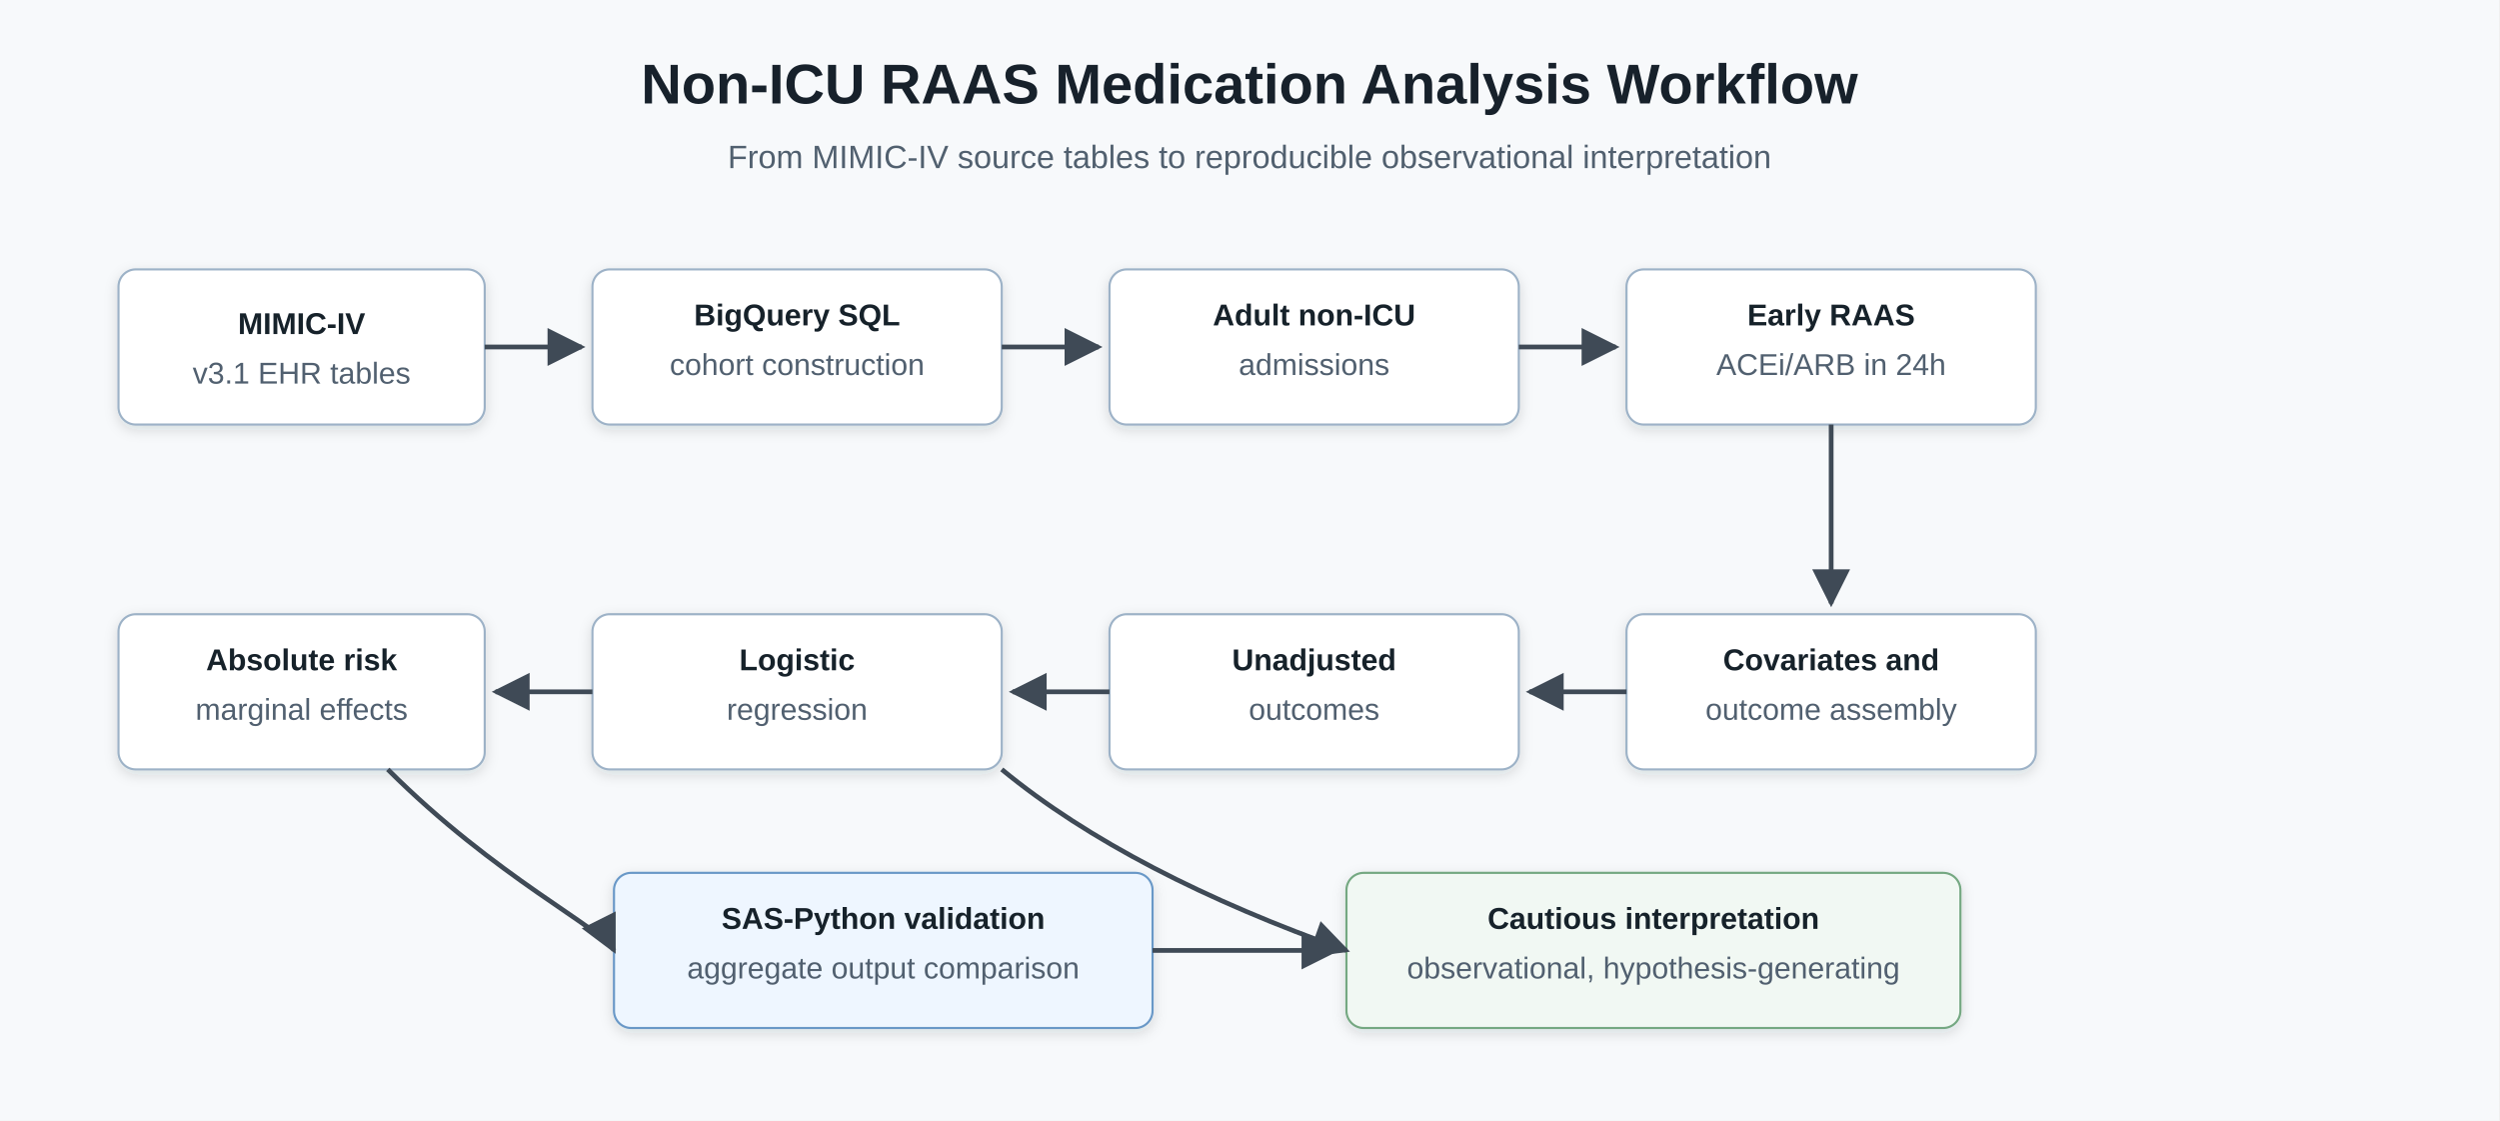
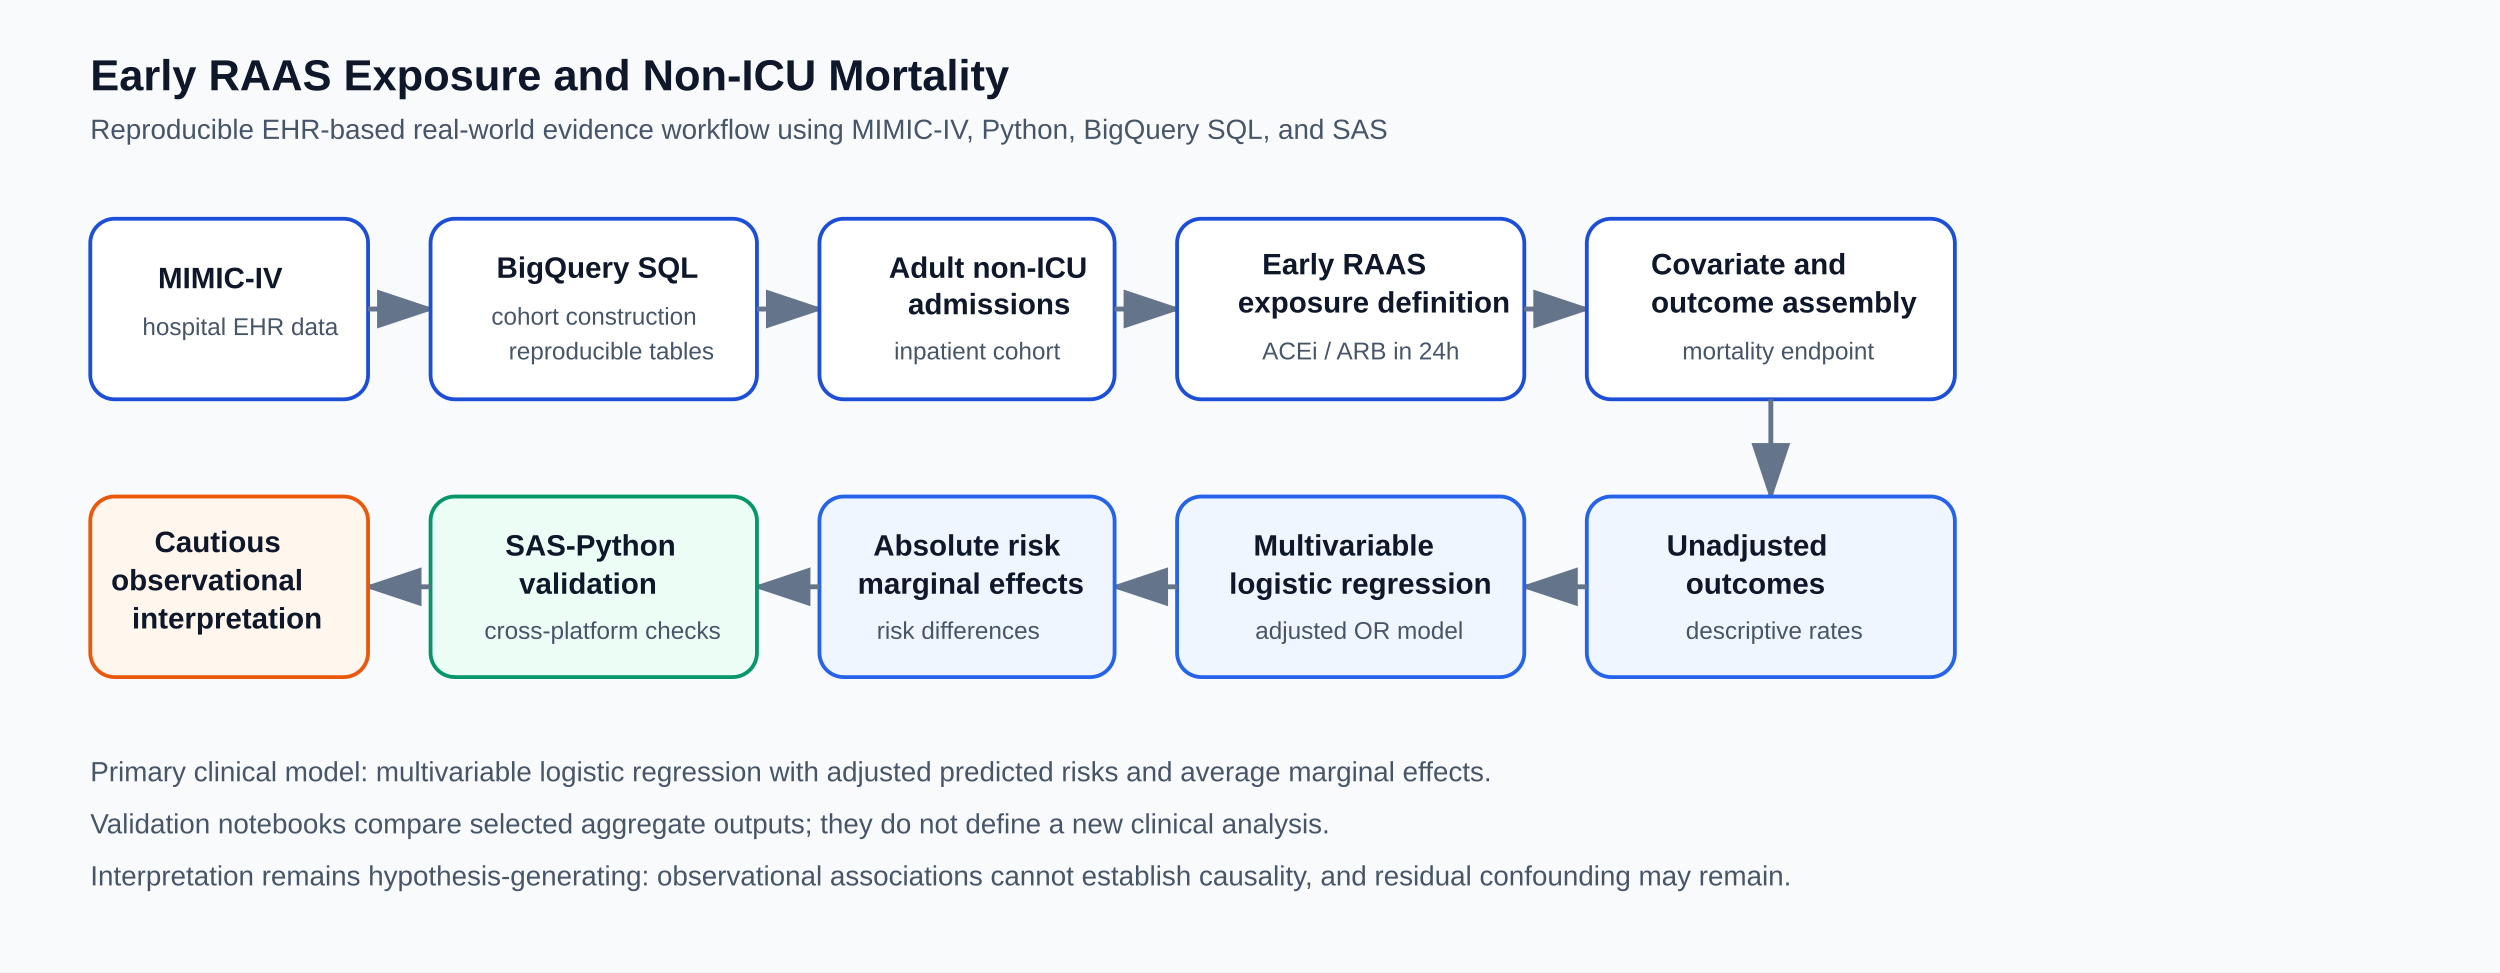
- <svg xmlns="http://www.w3.org/2000/svg" width="1160" height="520" viewBox="0 0 1160 520" role="img" aria-labelledby="title desc">
+ <svg xmlns="http://www.w3.org/2000/svg" width="1440" height="560" viewBox="0 0 1440 560" role="img" aria-labelledby="title desc">
  <defs>
-     <marker id="arrow" viewBox="0 0 10 10" refX="9" refY="5" markerWidth="8" markerHeight="8" orient="auto-start-reverse">
-       <path d="M 0 0 L 10 5 L 0 10 z" fill="#3f4a56" />
+     <style>
+       .bg { fill: #f8fafc; }
+       .step { fill: #ffffff; stroke: #1d4ed8; stroke-width: 2.2; }
+       .analysis { fill: #eff6ff; stroke: #2563eb; stroke-width: 2.2; }
+       .validation { fill: #ecfdf5; stroke: #059669; stroke-width: 2.2; }
+       .interpretation { fill: #fff7ed; stroke: #ea580c; stroke-width: 2.2; }
+       .title { fill: #0f172a; font: 700 25px Arial, sans-serif; }
+       .subtitle { fill: #475569; font: 16px Arial, sans-serif; }
+       .label { fill: #0f172a; font: 700 17px Arial, sans-serif; }
+       .small { fill: #475569; font: 14px Arial, sans-serif; }
+       .arrow { stroke: #64748b; stroke-width: 2.8; fill: none; marker-end: url(#arrowhead); }
+     </style>
+     <marker id="arrowhead" markerWidth="12" markerHeight="8" refX="11" refY="4" orient="auto">
+       <path d="M0,0 L12,4 L0,8 Z" fill="#64748b" />
    </marker>
-     <filter id="shadow" x="-20%" y="-20%" width="140%" height="140%">
-       <feDropShadow dx="0" dy="2" stdDeviation="3" flood-color="#1f2933" flood-opacity="0.14" />
-     </filter>
  </defs>
-   <rect width="1160" height="520" fill="#f7f9fb" />
-   <text x="580" y="48" text-anchor="middle" font-family="Arial, Helvetica, sans-serif" font-size="26" font-weight="700" fill="#17212b">Non-ICU RAAS Medication Analysis Workflow</text>
-   <text x="580" y="78" text-anchor="middle" font-family="Arial, Helvetica, sans-serif" font-size="15" fill="#51606f">From MIMIC-IV source tables to reproducible observational interpretation</text>
-   <g font-family="Arial, Helvetica, sans-serif" font-size="14" fill="#17212b">
-     <g filter="url(#shadow)">
-       <rect x="55" y="125" width="170" height="72" rx="8" fill="#ffffff" stroke="#9db2c7" />
-       <text x="140" y="155" text-anchor="middle" font-weight="700">MIMIC-IV</text>
-       <text x="140" y="178" text-anchor="middle" fill="#51606f">v3.1 EHR tables</text>
-     </g>
-     <g filter="url(#shadow)">
-       <rect x="275" y="125" width="190" height="72" rx="8" fill="#ffffff" stroke="#9db2c7" />
-       <text x="370" y="151" text-anchor="middle" font-weight="700">BigQuery SQL</text>
-       <text x="370" y="174" text-anchor="middle" fill="#51606f">cohort construction</text>
-     </g>
-     <g filter="url(#shadow)">
-       <rect x="515" y="125" width="190" height="72" rx="8" fill="#ffffff" stroke="#9db2c7" />
-       <text x="610" y="151" text-anchor="middle" font-weight="700">Adult non-ICU</text>
-       <text x="610" y="174" text-anchor="middle" fill="#51606f">admissions</text>
-     </g>
-     <g filter="url(#shadow)">
-       <rect x="755" y="125" width="190" height="72" rx="8" fill="#ffffff" stroke="#9db2c7" />
-       <text x="850" y="151" text-anchor="middle" font-weight="700">Early RAAS</text>
-       <text x="850" y="174" text-anchor="middle" fill="#51606f">ACEi/ARB in 24h</text>
-     </g>
-     <g filter="url(#shadow)">
-       <rect x="755" y="285" width="190" height="72" rx="8" fill="#ffffff" stroke="#9db2c7" />
-       <text x="850" y="311" text-anchor="middle" font-weight="700">Covariates and</text>
-       <text x="850" y="334" text-anchor="middle" fill="#51606f">outcome assembly</text>
-     </g>
-     <g filter="url(#shadow)">
-       <rect x="515" y="285" width="190" height="72" rx="8" fill="#ffffff" stroke="#9db2c7" />
-       <text x="610" y="311" text-anchor="middle" font-weight="700">Unadjusted</text>
-       <text x="610" y="334" text-anchor="middle" fill="#51606f">outcomes</text>
-     </g>
-     <g filter="url(#shadow)">
-       <rect x="275" y="285" width="190" height="72" rx="8" fill="#ffffff" stroke="#9db2c7" />
-       <text x="370" y="311" text-anchor="middle" font-weight="700">Logistic</text>
-       <text x="370" y="334" text-anchor="middle" fill="#51606f">regression</text>
-     </g>
-     <g filter="url(#shadow)">
-       <rect x="55" y="285" width="170" height="72" rx="8" fill="#ffffff" stroke="#9db2c7" />
-       <text x="140" y="311" text-anchor="middle" font-weight="700">Absolute risk</text>
-       <text x="140" y="334" text-anchor="middle" fill="#51606f">marginal effects</text>
-     </g>
-     <g filter="url(#shadow)">
-       <rect x="285" y="405" width="250" height="72" rx="8" fill="#eef6ff" stroke="#6998c7" />
-       <text x="410" y="431" text-anchor="middle" font-weight="700">SAS-Python validation</text>
-       <text x="410" y="454" text-anchor="middle" fill="#51606f">aggregate output comparison</text>
-     </g>
-     <g filter="url(#shadow)">
-       <rect x="625" y="405" width="285" height="72" rx="8" fill="#f1f8f3" stroke="#75a882" />
-       <text x="767.5" y="431" text-anchor="middle" font-weight="700">Cautious interpretation</text>
-       <text x="767.5" y="454" text-anchor="middle" fill="#51606f">observational, hypothesis-generating</text>
-     </g>
-   </g>
-   <g stroke="#3f4a56" stroke-width="2.2" fill="none" marker-end="url(#arrow)">
-     <path d="M225 161 H270" />
-     <path d="M465 161 H510" />
-     <path d="M705 161 H750" />
-     <path d="M850 197 V280" />
-     <path d="M755 321 H710" />
-     <path d="M515 321 H470" />
-     <path d="M275 321 H230" />
-     <path d="M180 357 C230 407 280 431 285 441" />
-     <path d="M465 357 C505 390 560 418 625 441" />
-     <path d="M535 441 H620" />
-   </g>
+   <rect class="bg" x="0" y="0" width="1440" height="560" />
+   <text class="title" x="52" y="52">Early RAAS Exposure and Non-ICU Mortality</text>
+   <text class="subtitle" x="52" y="80">Reproducible EHR-based real-world evidence workflow using MIMIC-IV, Python, BigQuery SQL, and SAS</text>
+   <rect class="step" x="52" y="126" width="160" height="104" rx="14" />
+   <text class="label" x="91" y="166">MIMIC-IV</text>
+   <text class="small" x="82" y="193">hospital EHR data</text>
+   <path class="arrow" d="M212 178 H248" />
+   <rect class="step" x="248" y="126" width="188" height="104" rx="14" />
+   <text class="label" x="286" y="160">BigQuery SQL</text>
+   <text class="small" x="283" y="187">cohort construction</text>
+   <text class="small" x="293" y="207">reproducible tables</text>
+   <path class="arrow" d="M436 178 H472" />
+   <rect class="step" x="472" y="126" width="170" height="104" rx="14" />
+   <text class="label" x="512" y="160">Adult non-ICU</text>
+   <text class="label" x="523" y="181">admissions</text>
+   <text class="small" x="515" y="207">inpatient cohort</text>
+   <path class="arrow" d="M642 178 H678" />
+   <rect class="step" x="678" y="126" width="200" height="104" rx="14" />
+   <text class="label" x="727" y="158">Early RAAS</text>
+   <text class="label" x="713" y="180">exposure definition</text>
+   <text class="small" x="727" y="207">ACEi / ARB in 24h</text>
+   <path class="arrow" d="M878 178 H914" />
+   <rect class="step" x="914" y="126" width="212" height="104" rx="14" />
+   <text class="label" x="951" y="158">Covariate and</text>
+   <text class="label" x="951" y="180">outcome assembly</text>
+   <text class="small" x="969" y="207">mortality endpoint</text>
+   <path class="arrow" d="M1020 230 V286" />
+   <rect class="analysis" x="914" y="286" width="212" height="104" rx="14" />
+   <text class="label" x="960" y="320">Unadjusted</text>
+   <text class="label" x="971" y="342">outcomes</text>
+   <text class="small" x="971" y="368">descriptive rates</text>
+   <path class="arrow" d="M914 338 H878" />
+   <rect class="analysis" x="678" y="286" width="200" height="104" rx="14" />
+   <text class="label" x="722" y="320">Multivariable</text>
+   <text class="label" x="708" y="342">logistic regression</text>
+   <text class="small" x="723" y="368">adjusted OR model</text>
+   <path class="arrow" d="M678 338 H642" />
+   <rect class="analysis" x="472" y="286" width="170" height="104" rx="14" />
+   <text class="label" x="503" y="320">Absolute risk</text>
+   <text class="label" x="494" y="342">marginal effects</text>
+   <text class="small" x="505" y="368">risk differences</text>
+   <path class="arrow" d="M472 338 H436" />
+   <rect class="validation" x="248" y="286" width="188" height="104" rx="14" />
+   <text class="label" x="291" y="320">SAS-Python</text>
+   <text class="label" x="299" y="342">validation</text>
+   <text class="small" x="279" y="368">cross-platform checks</text>
+   <path class="arrow" d="M248 338 H212" />
+   <rect class="interpretation" x="52" y="286" width="160" height="104" rx="14" />
+   <text class="label" x="89" y="318">Cautious</text>
+   <text class="label" x="64" y="340">observational</text>
+   <text class="label" x="76" y="362">interpretation</text>
+   <text class="subtitle" x="52" y="450">Primary clinical model: multivariable logistic regression with adjusted predicted risks and average marginal effects.</text>
+   <text class="subtitle" x="52" y="480">Validation notebooks compare selected aggregate outputs; they do not define a new clinical analysis.</text>
+   <text class="subtitle" x="52" y="510">Interpretation remains hypothesis-generating: observational associations cannot establish causality, and residual confounding may remain.</text>
</svg>
